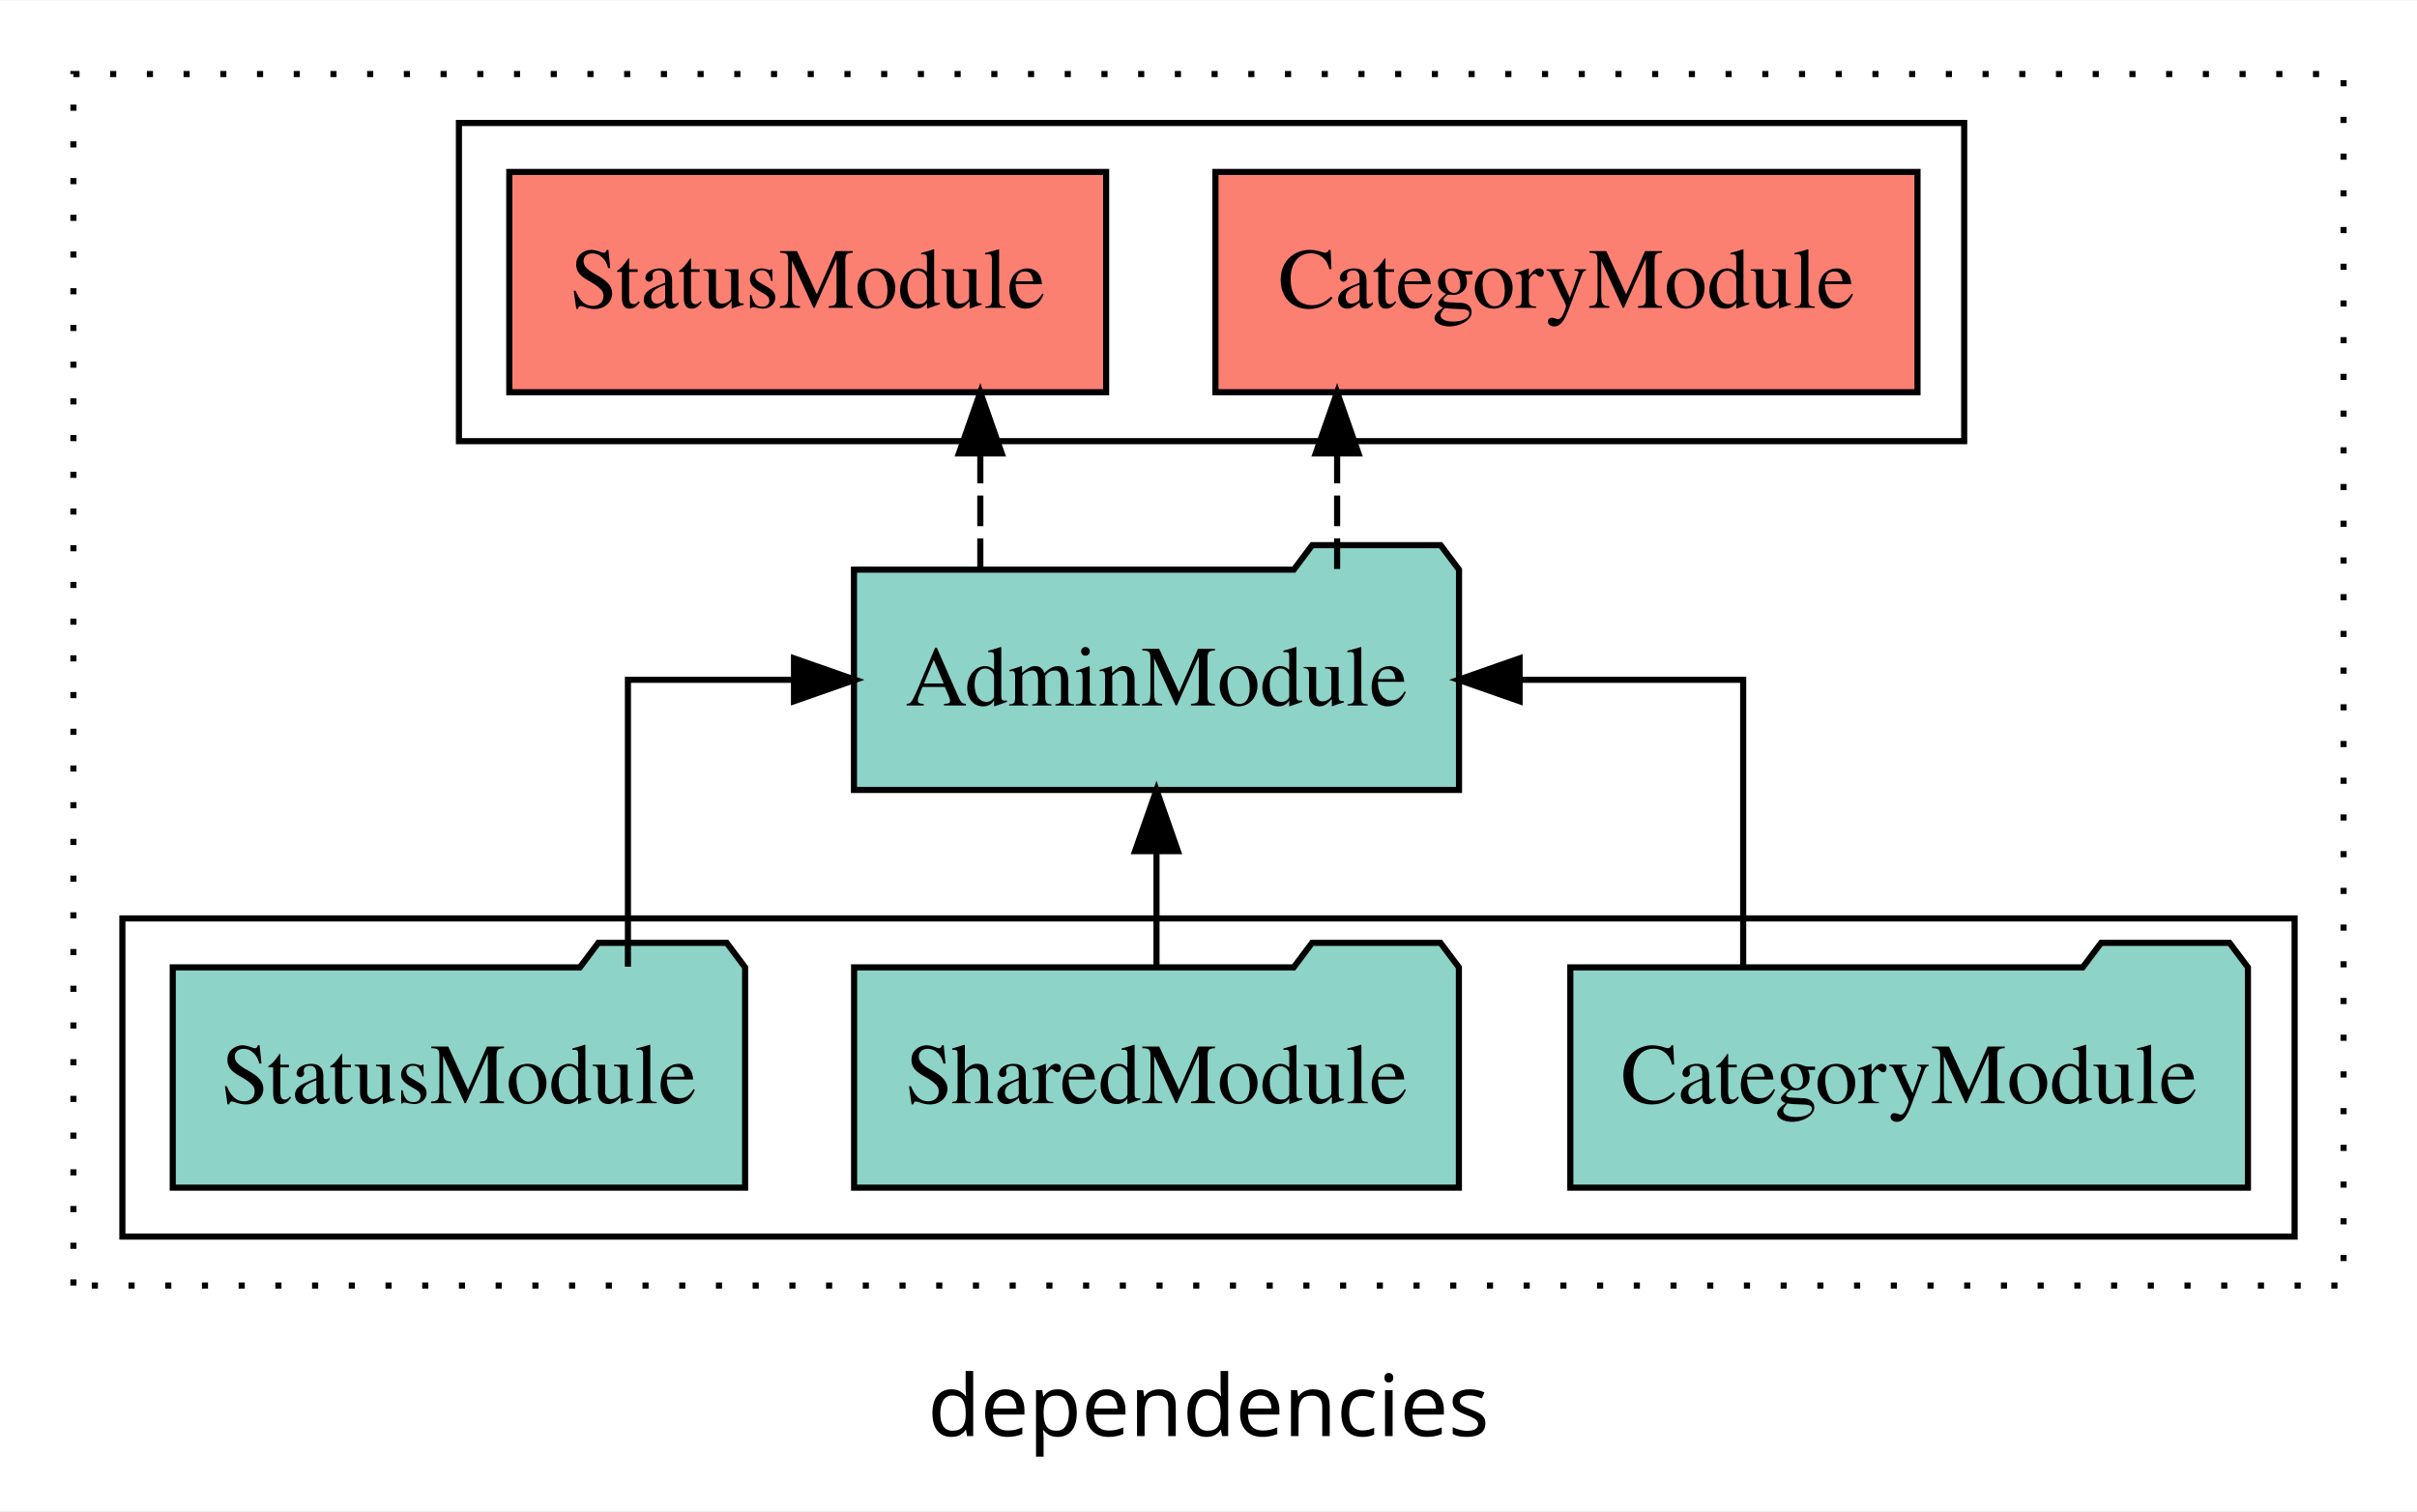
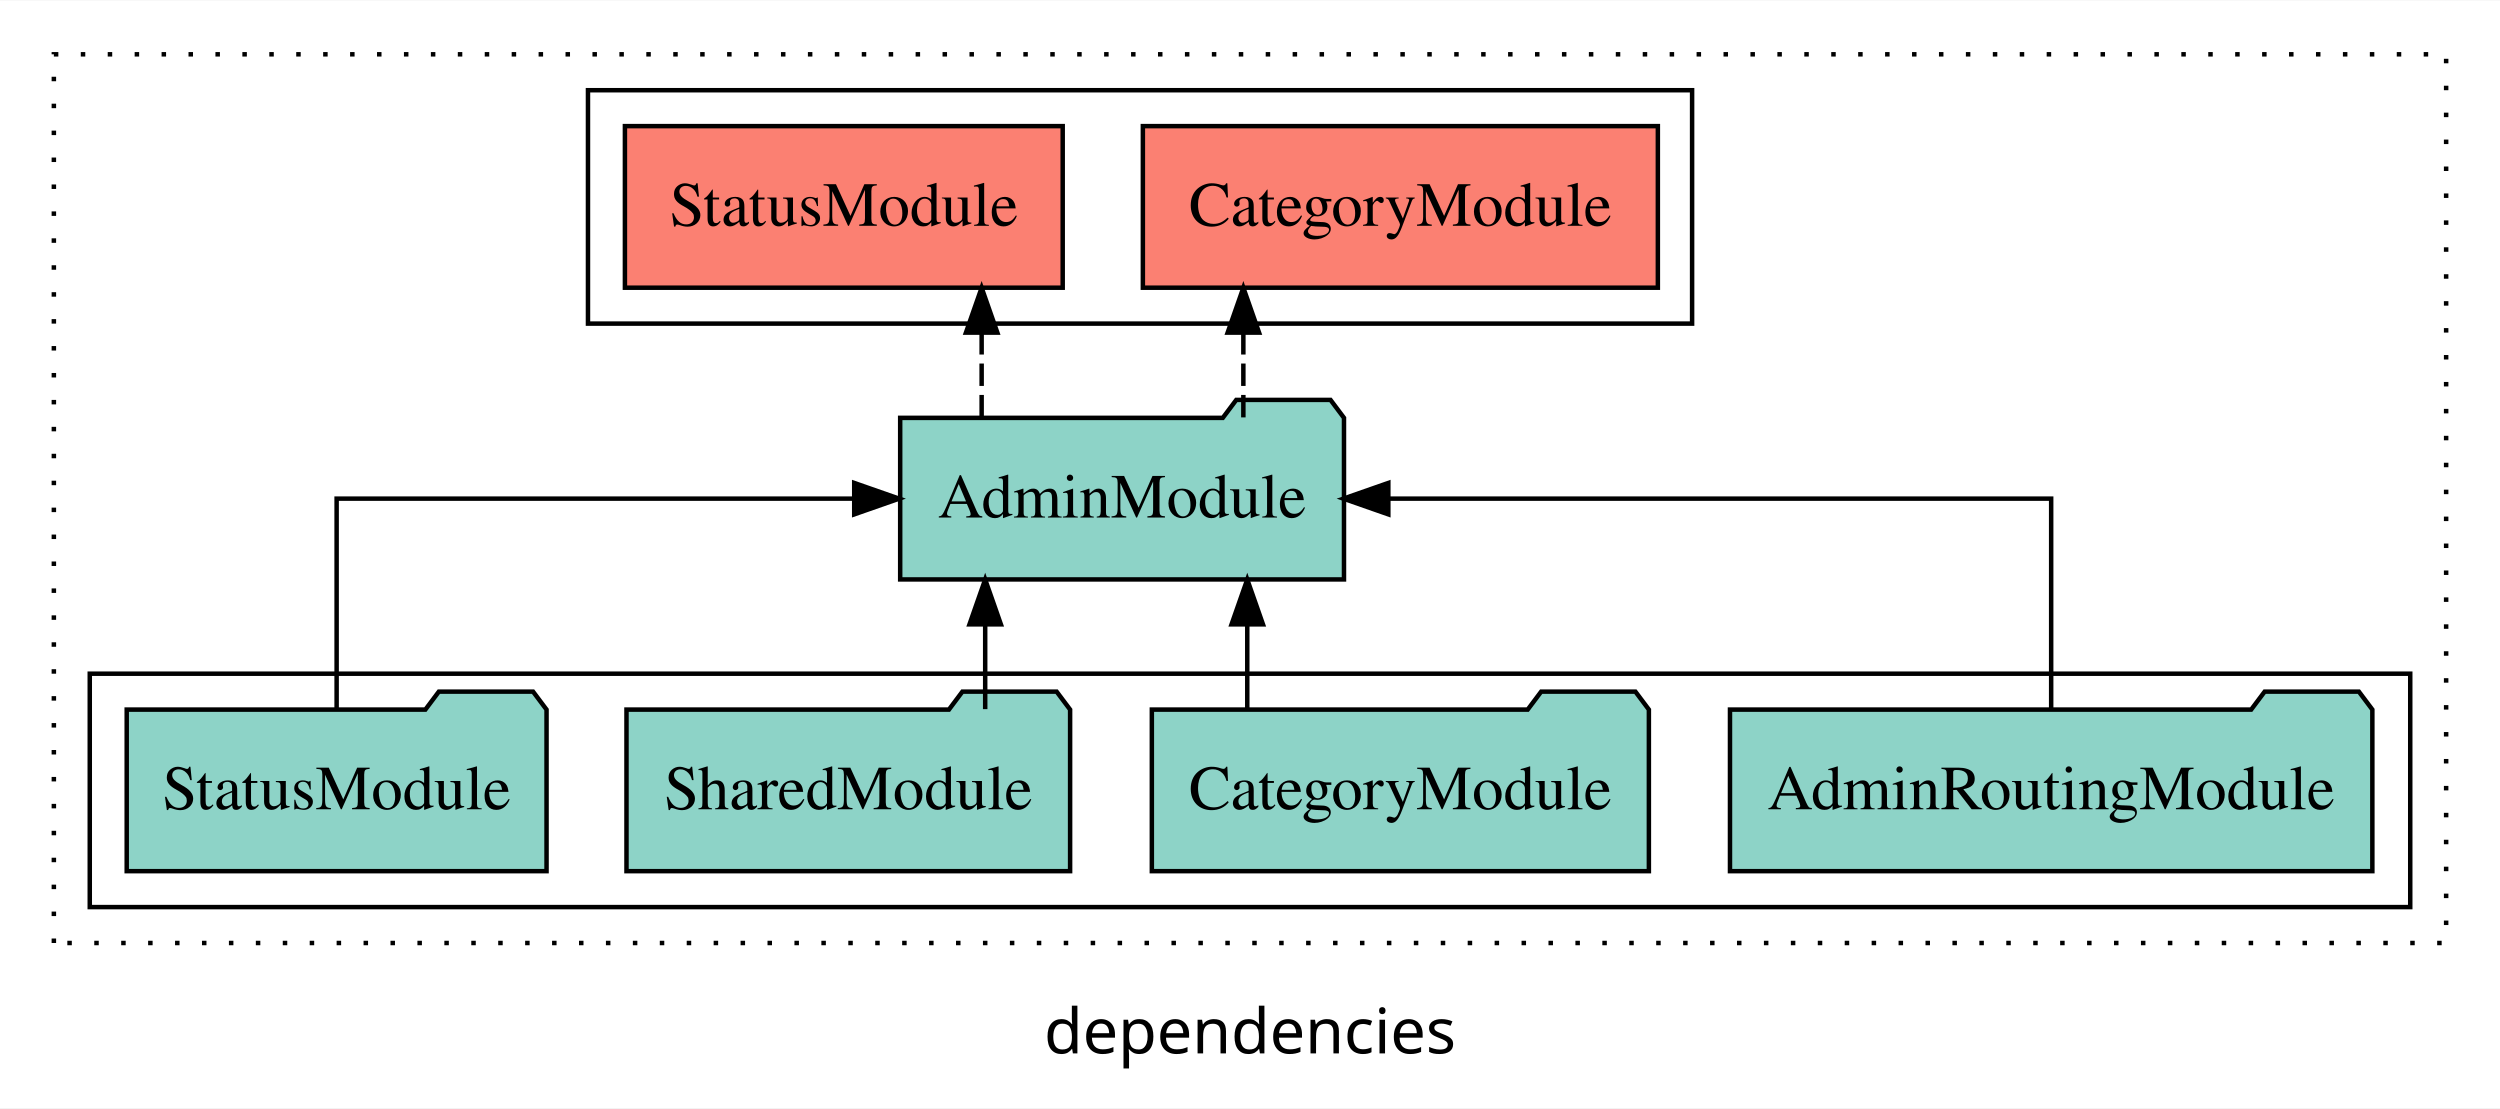
- <svg xmlns="http://www.w3.org/2000/svg" width="395pt" height="247pt" viewBox="0.00 0.00 395.00 246.80">
+ <svg xmlns="http://www.w3.org/2000/svg" width="557pt" height="247pt" viewBox="0.00 0.00 557.00 246.80">
  <g id="graph0" class="graph" transform="scale(1 1) rotate(0) translate(4 242.8)">
-     <polygon fill="white" stroke="transparent" points="-4,4 -4,-242.8 391,-242.8 391,4 -4,4" />
-     <text text-anchor="middle" x="193.5" y="-8.2" font-family="sans-serif" font-size="14.00">dependencies</text>
+     <polygon fill="white" stroke="transparent" points="-4,4 -4,-242.8 553,-242.8 553,4 -4,4" />
+     <text text-anchor="middle" x="274.5" y="-8.2" font-family="sans-serif" font-size="14.00">dependencies</text>
    <g id="clust1" class="cluster">
-       <polygon fill="none" stroke="black" stroke-dasharray="1,5" points="8,-32.8 8,-230.8 379,-230.8 379,-32.8 8,-32.8" />
+       <polygon fill="none" stroke="black" stroke-dasharray="1,5" points="8,-32.8 8,-230.8 541,-230.8 541,-32.8 8,-32.8" />
+     </g>
+     <g id="clust4" class="cluster">
+       <polygon fill="none" stroke="black" points="127,-170.8 127,-222.8 373,-222.8 373,-170.8 127,-170.8" />
    </g>
    <g id="clust3" class="cluster">
-       <polygon fill="none" stroke="black" points="16,-40.8 16,-92.8 371,-92.8 371,-40.8 16,-40.8" />
-     </g>
-     <g id="clust4" class="cluster">
-       <polygon fill="none" stroke="black" points="71,-170.8 71,-222.8 317,-222.8 317,-170.8 71,-170.8" />
+       <polygon fill="none" stroke="black" points="16,-40.8 16,-92.8 533,-92.8 533,-40.8 16,-40.8" />
    </g>
    <g id="node1" class="node">
+       <polygon fill="#8dd3c7" stroke="black" points="524.56,-84.8 521.56,-88.8 500.56,-88.8 497.56,-84.8 381.44,-84.8 381.44,-48.8 524.56,-48.8 524.56,-84.8" />
+       <text text-anchor="middle" x="453" y="-62.6" font-family="Times,serif" font-size="14.00">AdminRoutingModule</text>
+     </g>
+     <g id="node5" class="node">
+       <polygon fill="#8dd3c7" stroke="black" points="295.44,-149.8 292.44,-153.8 271.44,-153.8 268.44,-149.8 196.56,-149.8 196.56,-113.8 295.44,-113.8 295.44,-149.8" />
+       <text text-anchor="middle" x="246" y="-127.6" font-family="Times,serif" font-size="14.00">AdminModule</text>
+     </g>
+     <g id="edge1" class="edge">
+       <path fill="none" stroke="black" d="M453,-84.91C453,-104.14 453,-131.8 453,-131.8 453,-131.8 305.32,-131.8 305.32,-131.8" />
+       <polygon fill="black" stroke="black" points="305.32,-128.3 295.32,-131.8 305.32,-135.3 305.32,-128.3" />
+     </g>
+     <g id="node2" class="node">
      <polygon fill="#8dd3c7" stroke="black" points="363.37,-84.8 360.37,-88.8 339.37,-88.8 336.37,-84.8 252.63,-84.8 252.63,-48.8 363.37,-48.8 363.37,-84.8" />
      <text text-anchor="middle" x="308" y="-62.6" font-family="Times,serif" font-size="14.00">CategoryModule</text>
    </g>
-     <g id="node4" class="node">
-       <polygon fill="#8dd3c7" stroke="black" points="234.44,-149.8 231.44,-153.8 210.44,-153.8 207.44,-149.8 135.56,-149.8 135.56,-113.8 234.44,-113.8 234.44,-149.8" />
-       <text text-anchor="middle" x="185" y="-127.6" font-family="Times,serif" font-size="14.00">AdminModule</text>
+     <g id="edge2" class="edge">
+       <path fill="none" stroke="black" d="M273.89,-84.91C273.89,-84.91 273.89,-103.79 273.89,-103.79" />
+       <polygon fill="black" stroke="black" points="270.39,-103.79 273.89,-113.79 277.39,-103.79 270.39,-103.79" />
    </g>
-     <g id="edge1" class="edge">
-       <path fill="none" stroke="black" d="M280.88,-84.91C280.88,-104.14 280.88,-131.8 280.88,-131.8 280.88,-131.8 244.34,-131.8 244.34,-131.8" />
-       <polygon fill="black" stroke="black" points="244.34,-128.3 234.34,-131.8 244.34,-135.3 244.34,-128.3" />
-     </g>
-     <g id="node2" class="node">
+     <g id="node3" class="node">
      <polygon fill="#8dd3c7" stroke="black" points="234.42,-84.8 231.42,-88.8 210.42,-88.8 207.42,-84.8 135.58,-84.8 135.58,-48.8 234.42,-48.8 234.42,-84.8" />
      <text text-anchor="middle" x="185" y="-62.6" font-family="Times,serif" font-size="14.00">SharedModule</text>
    </g>
-     <g id="edge2" class="edge">
-       <path fill="none" stroke="black" d="M185,-84.91C185,-84.91 185,-103.79 185,-103.79" />
-       <polygon fill="black" stroke="black" points="181.5,-103.79 185,-113.79 188.5,-103.79 181.5,-103.79" />
+     <g id="edge3" class="edge">
+       <path fill="none" stroke="black" d="M215.5,-84.91C215.5,-84.91 215.5,-103.79 215.5,-103.79" />
+       <polygon fill="black" stroke="black" points="212,-103.79 215.5,-113.79 219,-103.79 212,-103.79" />
    </g>
-     <g id="node3" class="node">
+     <g id="node4" class="node">
      <polygon fill="#8dd3c7" stroke="black" points="117.77,-84.8 114.77,-88.8 93.77,-88.8 90.77,-84.8 24.23,-84.8 24.23,-48.8 117.77,-48.8 117.77,-84.8" />
      <text text-anchor="middle" x="71" y="-62.6" font-family="Times,serif" font-size="14.00">StatusModule</text>
    </g>
-     <g id="edge3" class="edge">
-       <path fill="none" stroke="black" d="M98.62,-84.91C98.62,-104.14 98.62,-131.8 98.62,-131.8 98.62,-131.8 125.76,-131.8 125.76,-131.8" />
-       <polygon fill="black" stroke="black" points="125.76,-135.3 135.76,-131.8 125.76,-128.3 125.76,-135.3" />
-     </g>
-     <g id="node5" class="node">
-       <polygon fill="#fb8072" stroke="black" points="309.37,-214.8 194.63,-214.8 194.63,-178.8 309.37,-178.8 309.37,-214.8" />
-       <text text-anchor="middle" x="252" y="-192.6" font-family="Times,serif" font-size="14.00">CategoryModule </text>
-     </g>
    <g id="edge4" class="edge">
-       <path fill="none" stroke="black" stroke-dasharray="5,2" d="M214.52,-149.91C214.52,-149.91 214.52,-168.79 214.52,-168.79" />
-       <polygon fill="black" stroke="black" points="211.02,-168.79 214.52,-178.79 218.02,-168.79 211.02,-168.79" />
+       <path fill="none" stroke="black" d="M71,-84.91C71,-104.14 71,-131.8 71,-131.8 71,-131.8 186.32,-131.8 186.32,-131.8" />
+       <polygon fill="black" stroke="black" points="186.32,-135.3 196.32,-131.8 186.32,-128.3 186.32,-135.3" />
    </g>
    <g id="node6" class="node">
-       <polygon fill="#fb8072" stroke="black" points="176.77,-214.8 79.23,-214.8 79.23,-178.8 176.77,-178.8 176.77,-214.8" />
-       <text text-anchor="middle" x="128" y="-192.6" font-family="Times,serif" font-size="14.00">StatusModule </text>
+       <polygon fill="#fb8072" stroke="black" points="365.37,-214.8 250.63,-214.8 250.63,-178.8 365.37,-178.8 365.37,-214.8" />
+       <text text-anchor="middle" x="308" y="-192.6" font-family="Times,serif" font-size="14.00">CategoryModule </text>
    </g>
    <g id="edge5" class="edge">
-       <path fill="none" stroke="black" stroke-dasharray="5,2" d="M156.21,-149.91C156.21,-149.91 156.21,-168.79 156.21,-168.79" />
-       <polygon fill="black" stroke="black" points="152.71,-168.79 156.21,-178.79 159.71,-168.79 152.71,-168.79" />
+       <path fill="none" stroke="black" stroke-dasharray="5,2" d="M273.02,-149.91C273.02,-149.91 273.02,-168.79 273.02,-168.79" />
+       <polygon fill="black" stroke="black" points="269.52,-168.79 273.02,-178.79 276.52,-168.79 269.52,-168.79" />
+     </g>
+     <g id="node7" class="node">
+       <polygon fill="#fb8072" stroke="black" points="232.77,-214.8 135.23,-214.8 135.23,-178.8 232.77,-178.8 232.77,-214.8" />
+       <text text-anchor="middle" x="184" y="-192.6" font-family="Times,serif" font-size="14.00">StatusModule </text>
+     </g>
+     <g id="edge6" class="edge">
+       <path fill="none" stroke="black" stroke-dasharray="5,2" d="M214.71,-149.91C214.71,-149.91 214.71,-168.79 214.71,-168.79" />
+       <polygon fill="black" stroke="black" points="211.21,-168.79 214.71,-178.79 218.21,-168.79 211.21,-168.79" />
    </g>
  </g>
</svg>
